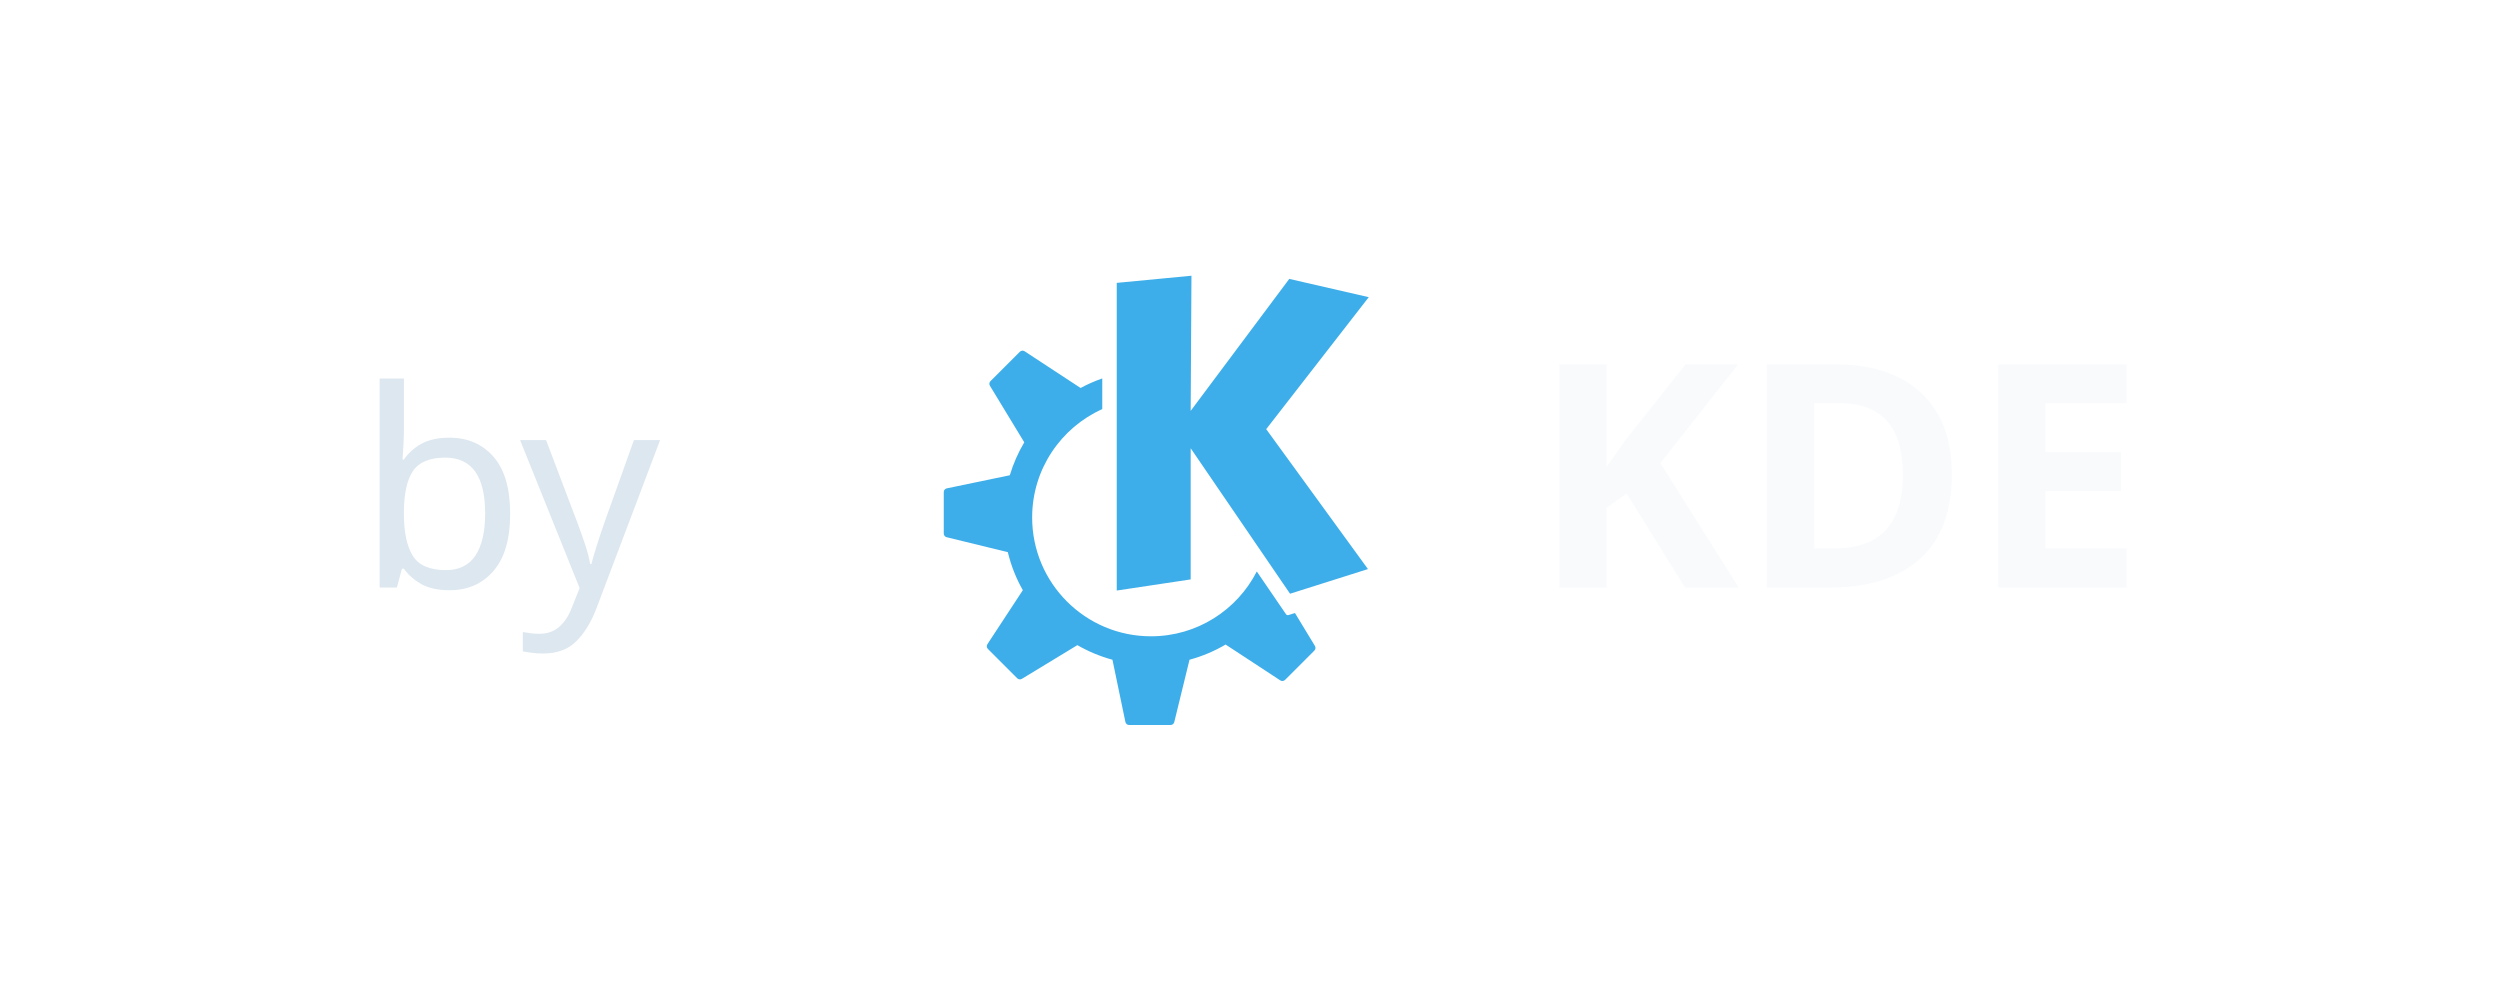
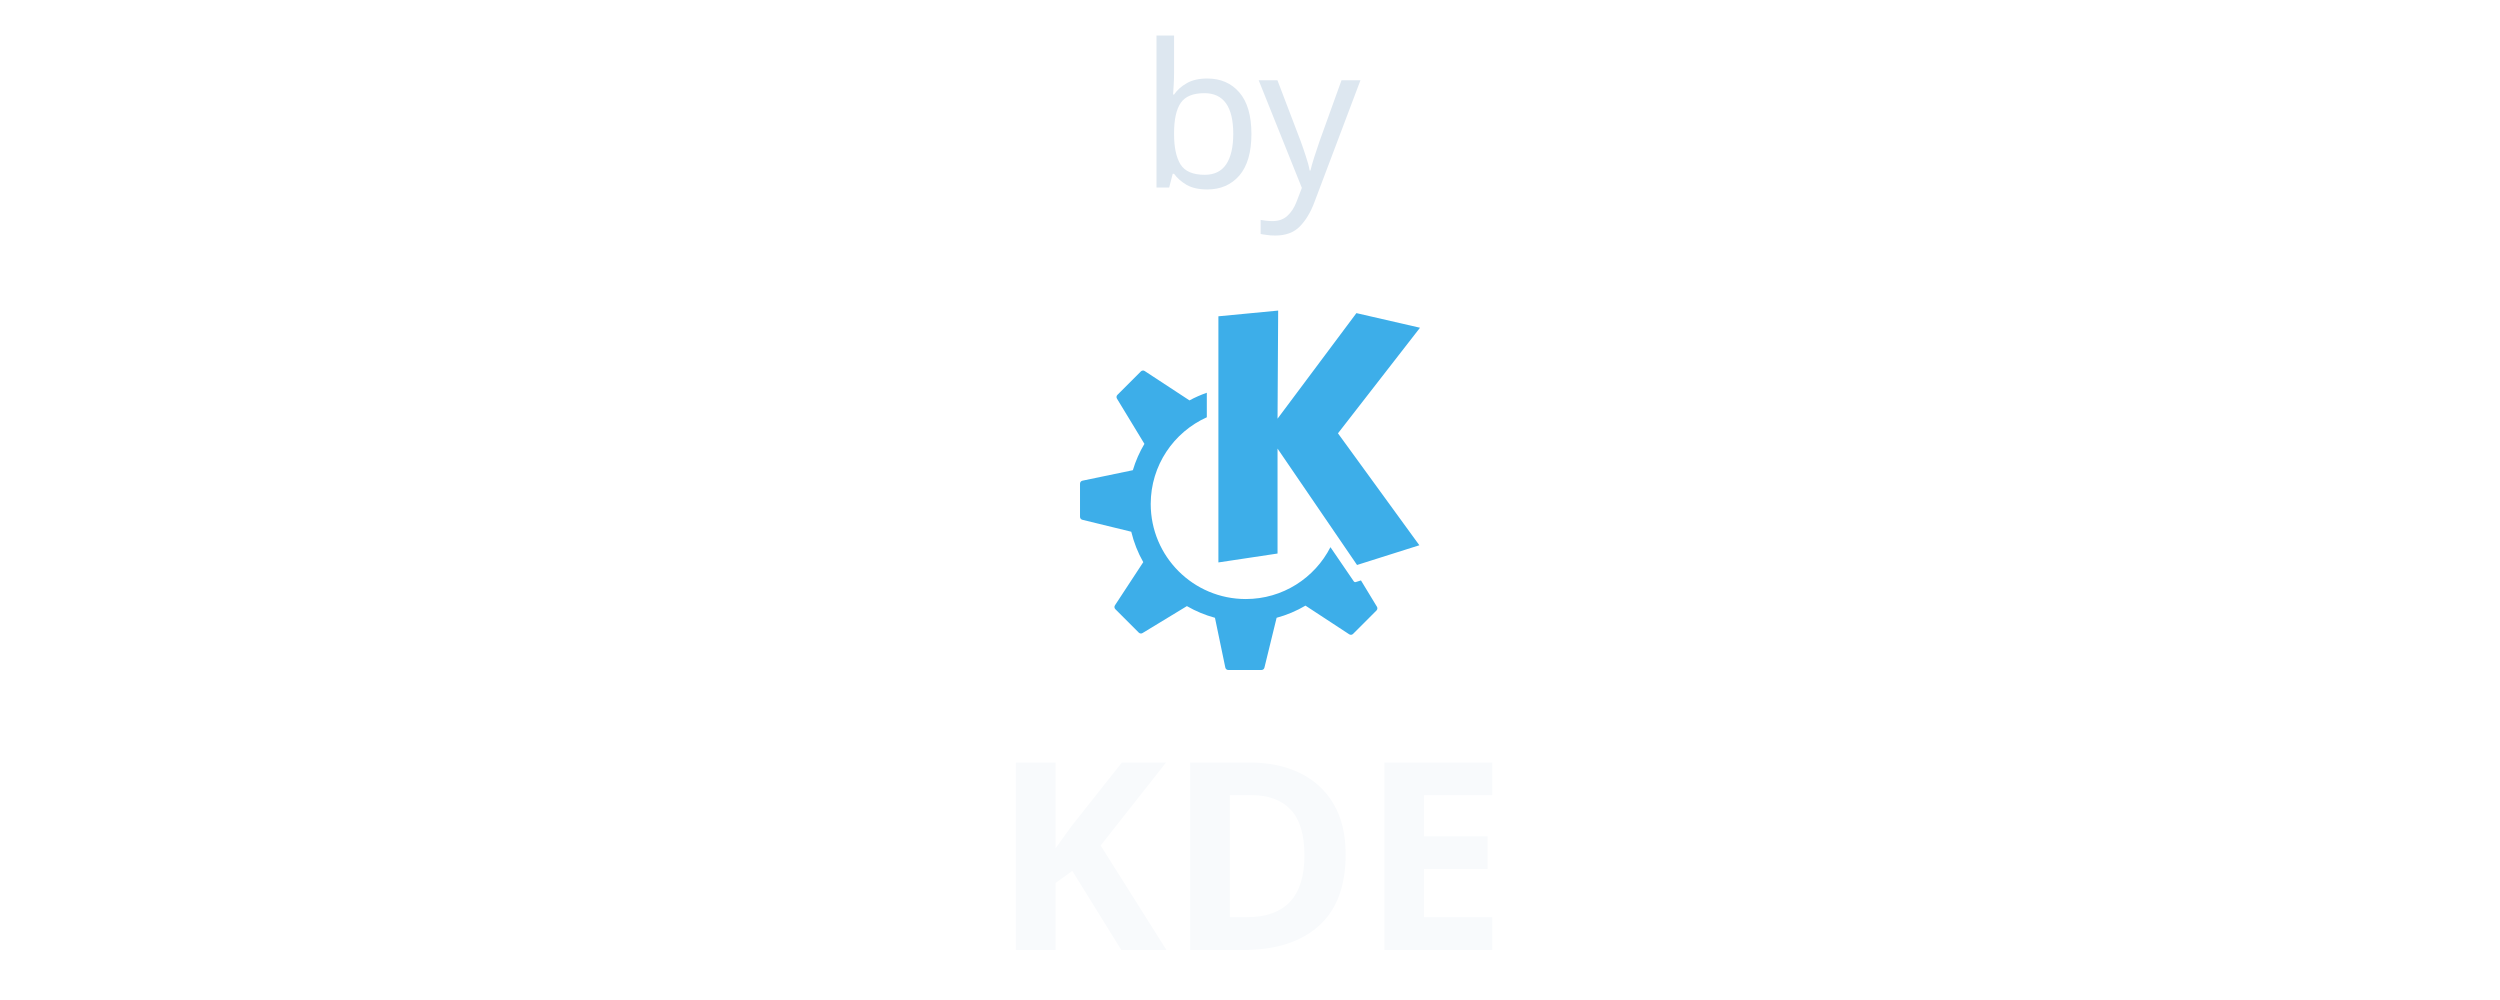
<svg xmlns="http://www.w3.org/2000/svg" width="200" height="80" viewBox="0 0 200 80">
-   <g transform="translate(28.5 16)">
-     <text x="0" y="31" fill="#DDE7F0" font-family="Noto Sans, Arial, sans-serif" font-size="22" font-weight="500">by</text>
-     <g transform="translate(40 0) scale(1)">
+   <g text-anchor="middle">
+     <text x="100" y="15" fill="#DDE7F0" font-family="Noto Sans, Arial, sans-serif" font-size="16" font-weight="500">by</text>
+     <g transform="translate(80.8 20) scale(0.8)">
      <path d="m26.817 6.058-5.977.572v24.613l5.914-.89v-10.494l7.95 11.639 6.232-1.972-8.14-11.194 8.204-10.558-6.359-1.462-7.887 10.557zm-13.549 5.998c-.068.007-.133.037-.183.088l-2.346 2.346c-.099.099-.117.252-.044.372l2.747 4.524c-.487.819-.878 1.702-1.157 2.634l-5.043 1.049c-.14.029-.241.153-.241.297v3.317c0 .14.096.262.231.294l4.894 1.196c.261 1.079.665 2.102 1.2 3.042l-2.833 4.32c-.079.121-.063.28.04.381l2.345 2.346c.099.098.253.118.373.045l4.439-2.696c.872.503 1.812.899 2.806 1.168l1.036 4.98c.029.141.154.241.297.241h3.318c.139 0 .261-.095.294-.232l1.22-4.99c1.025-.277 1.994-.689 2.887-1.215l4.375 2.868c.12.079.279.063.381-.039l2.346-2.346c.099-.099.117-.253.044-.372l-1.597-2.632-.517.163c-.075.024-.157-.004-.202-.07 0 0-1.019-1.491-2.334-3.417-1.573 3.078-4.772 5.186-8.467 5.186-5.25 0-9.505-4.256-9.505-9.506 0-3.862 2.304-7.183 5.61-8.671v-2.452c-.602.211-1.184.464-1.736.765-0-0-.001-.001-.002-.003l-4.478-2.937c-.06-.039-.13-.055-.198-.048z" fill="#3daee9" />
    </g>
-     <text x="94" y="31" fill="#F8FAFC" font-family="Noto Sans, Arial, sans-serif" font-size="25" font-weight="700">KDE</text>
+     <text x="100" y="76" fill="#F8FAFC" font-family="Noto Sans, Arial, sans-serif" font-size="21" font-weight="700">KDE</text>
  </g>
</svg>
